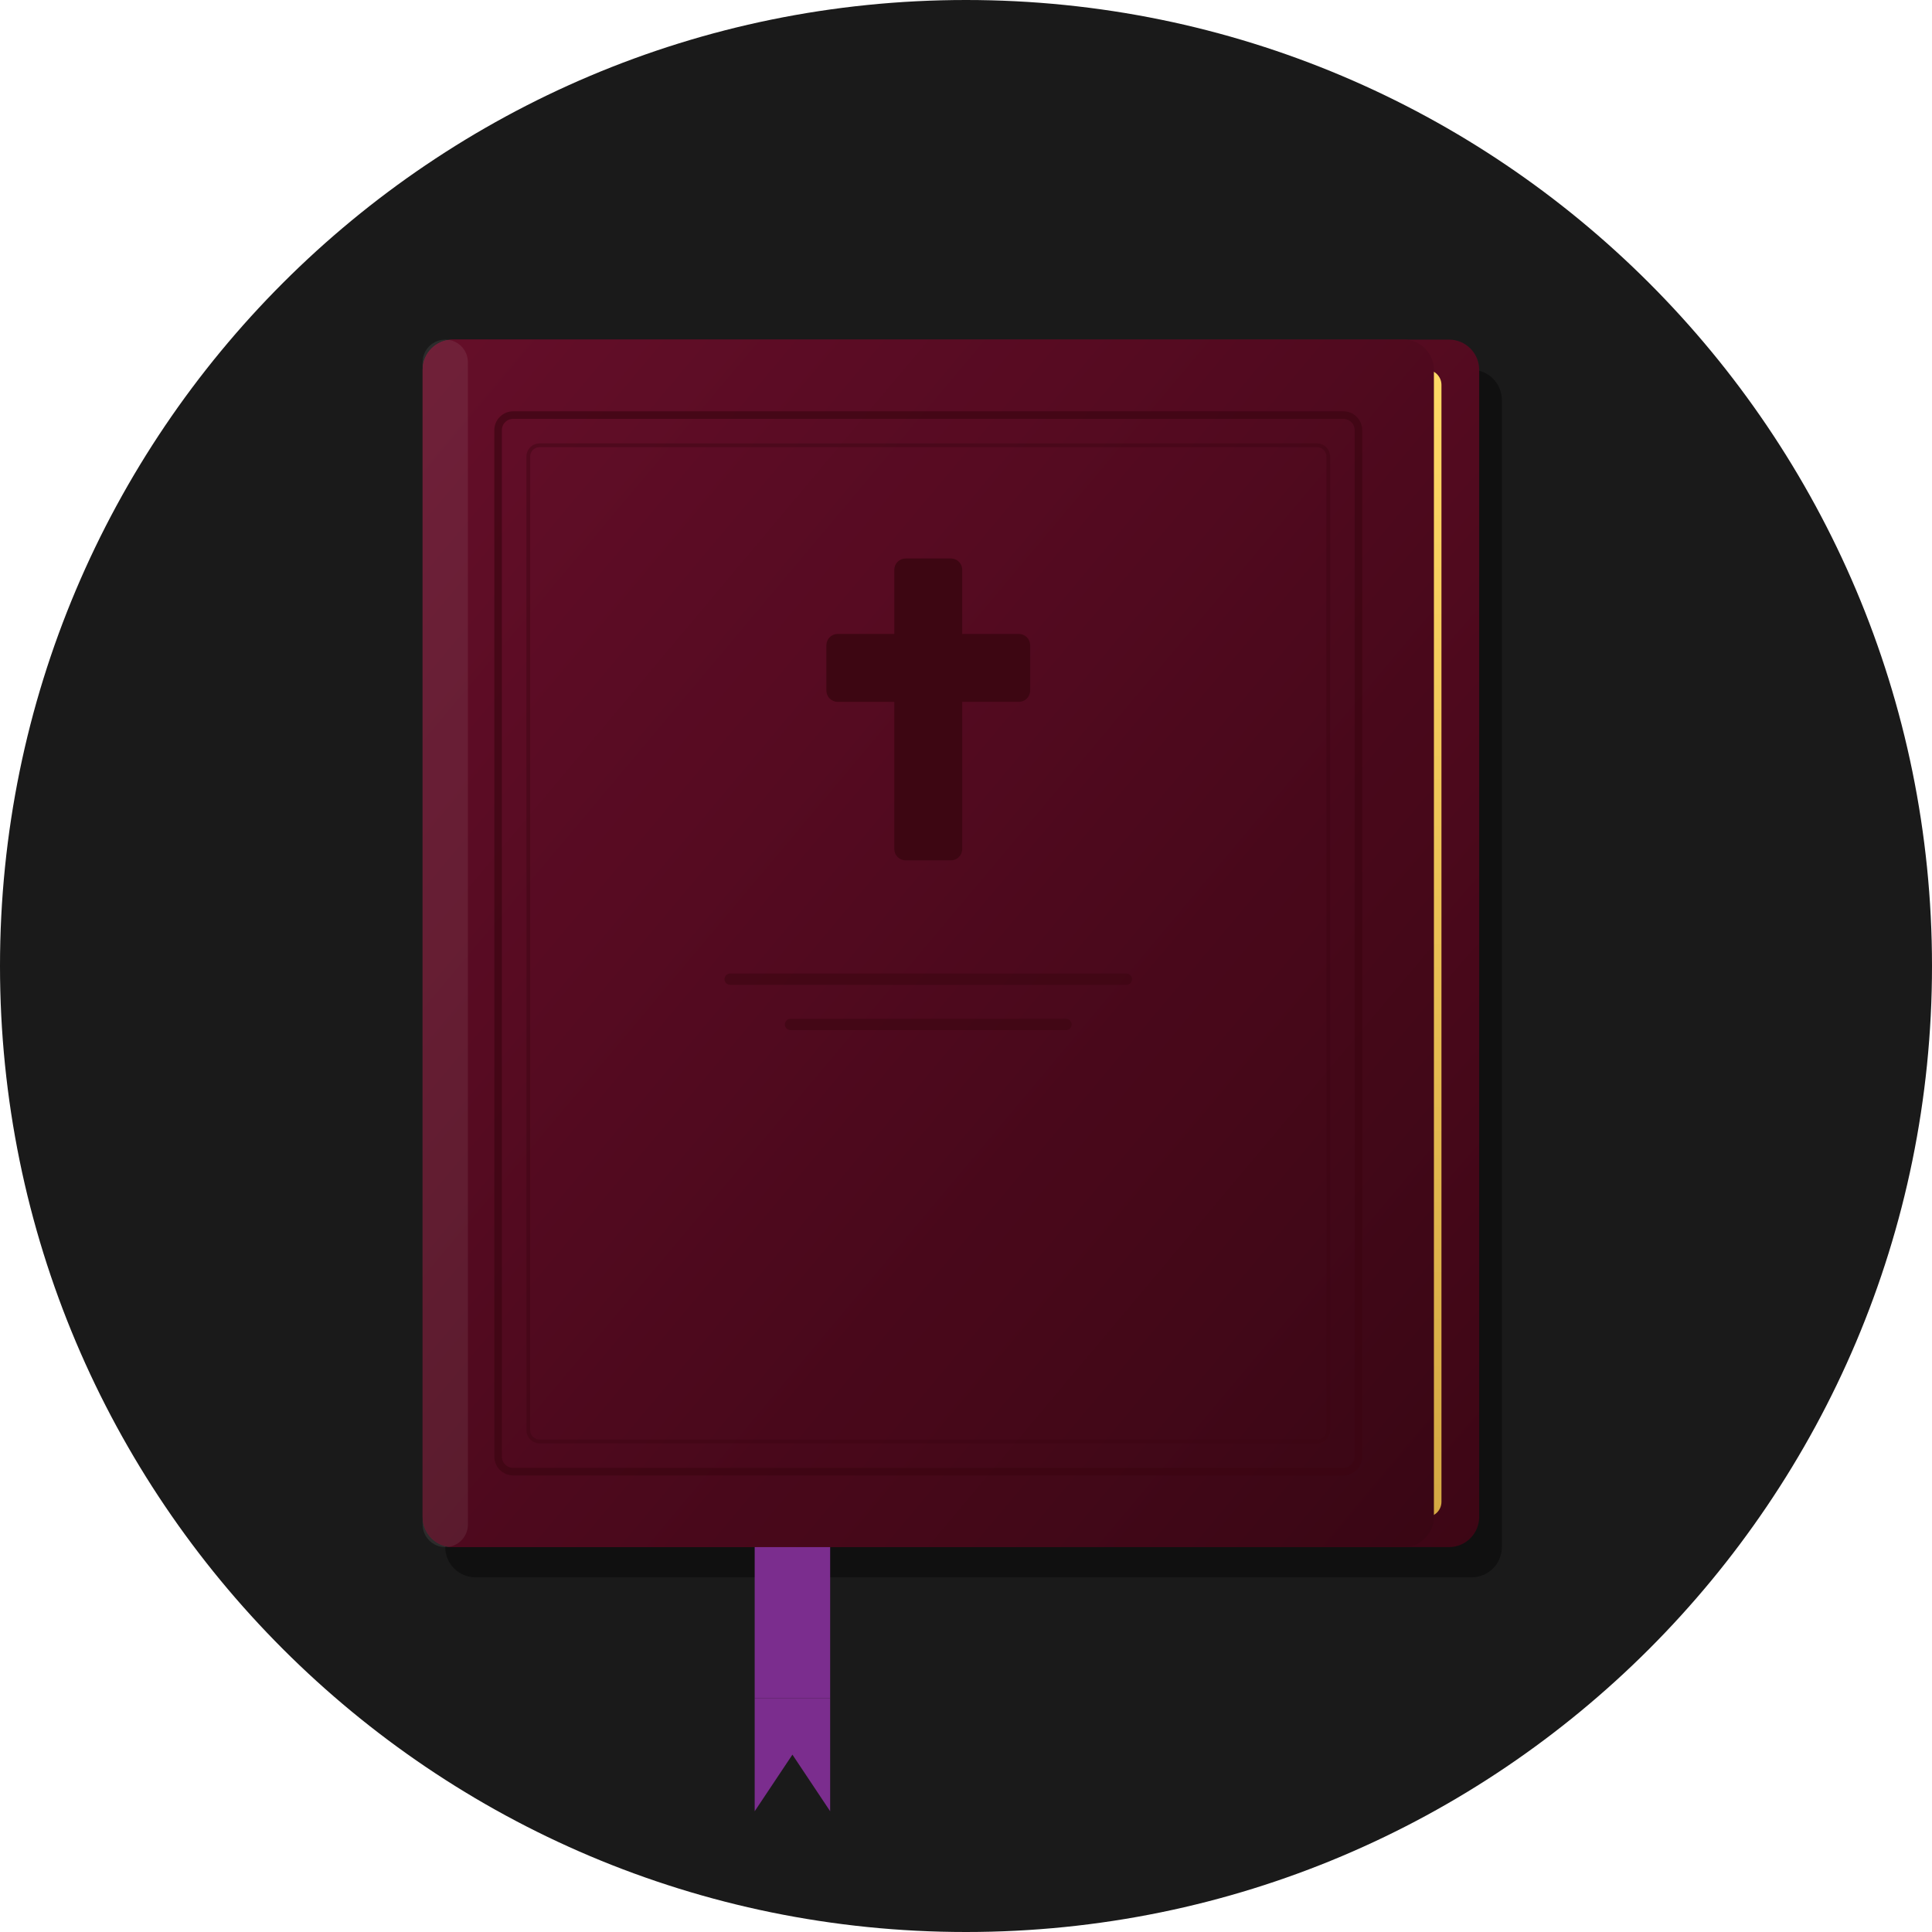
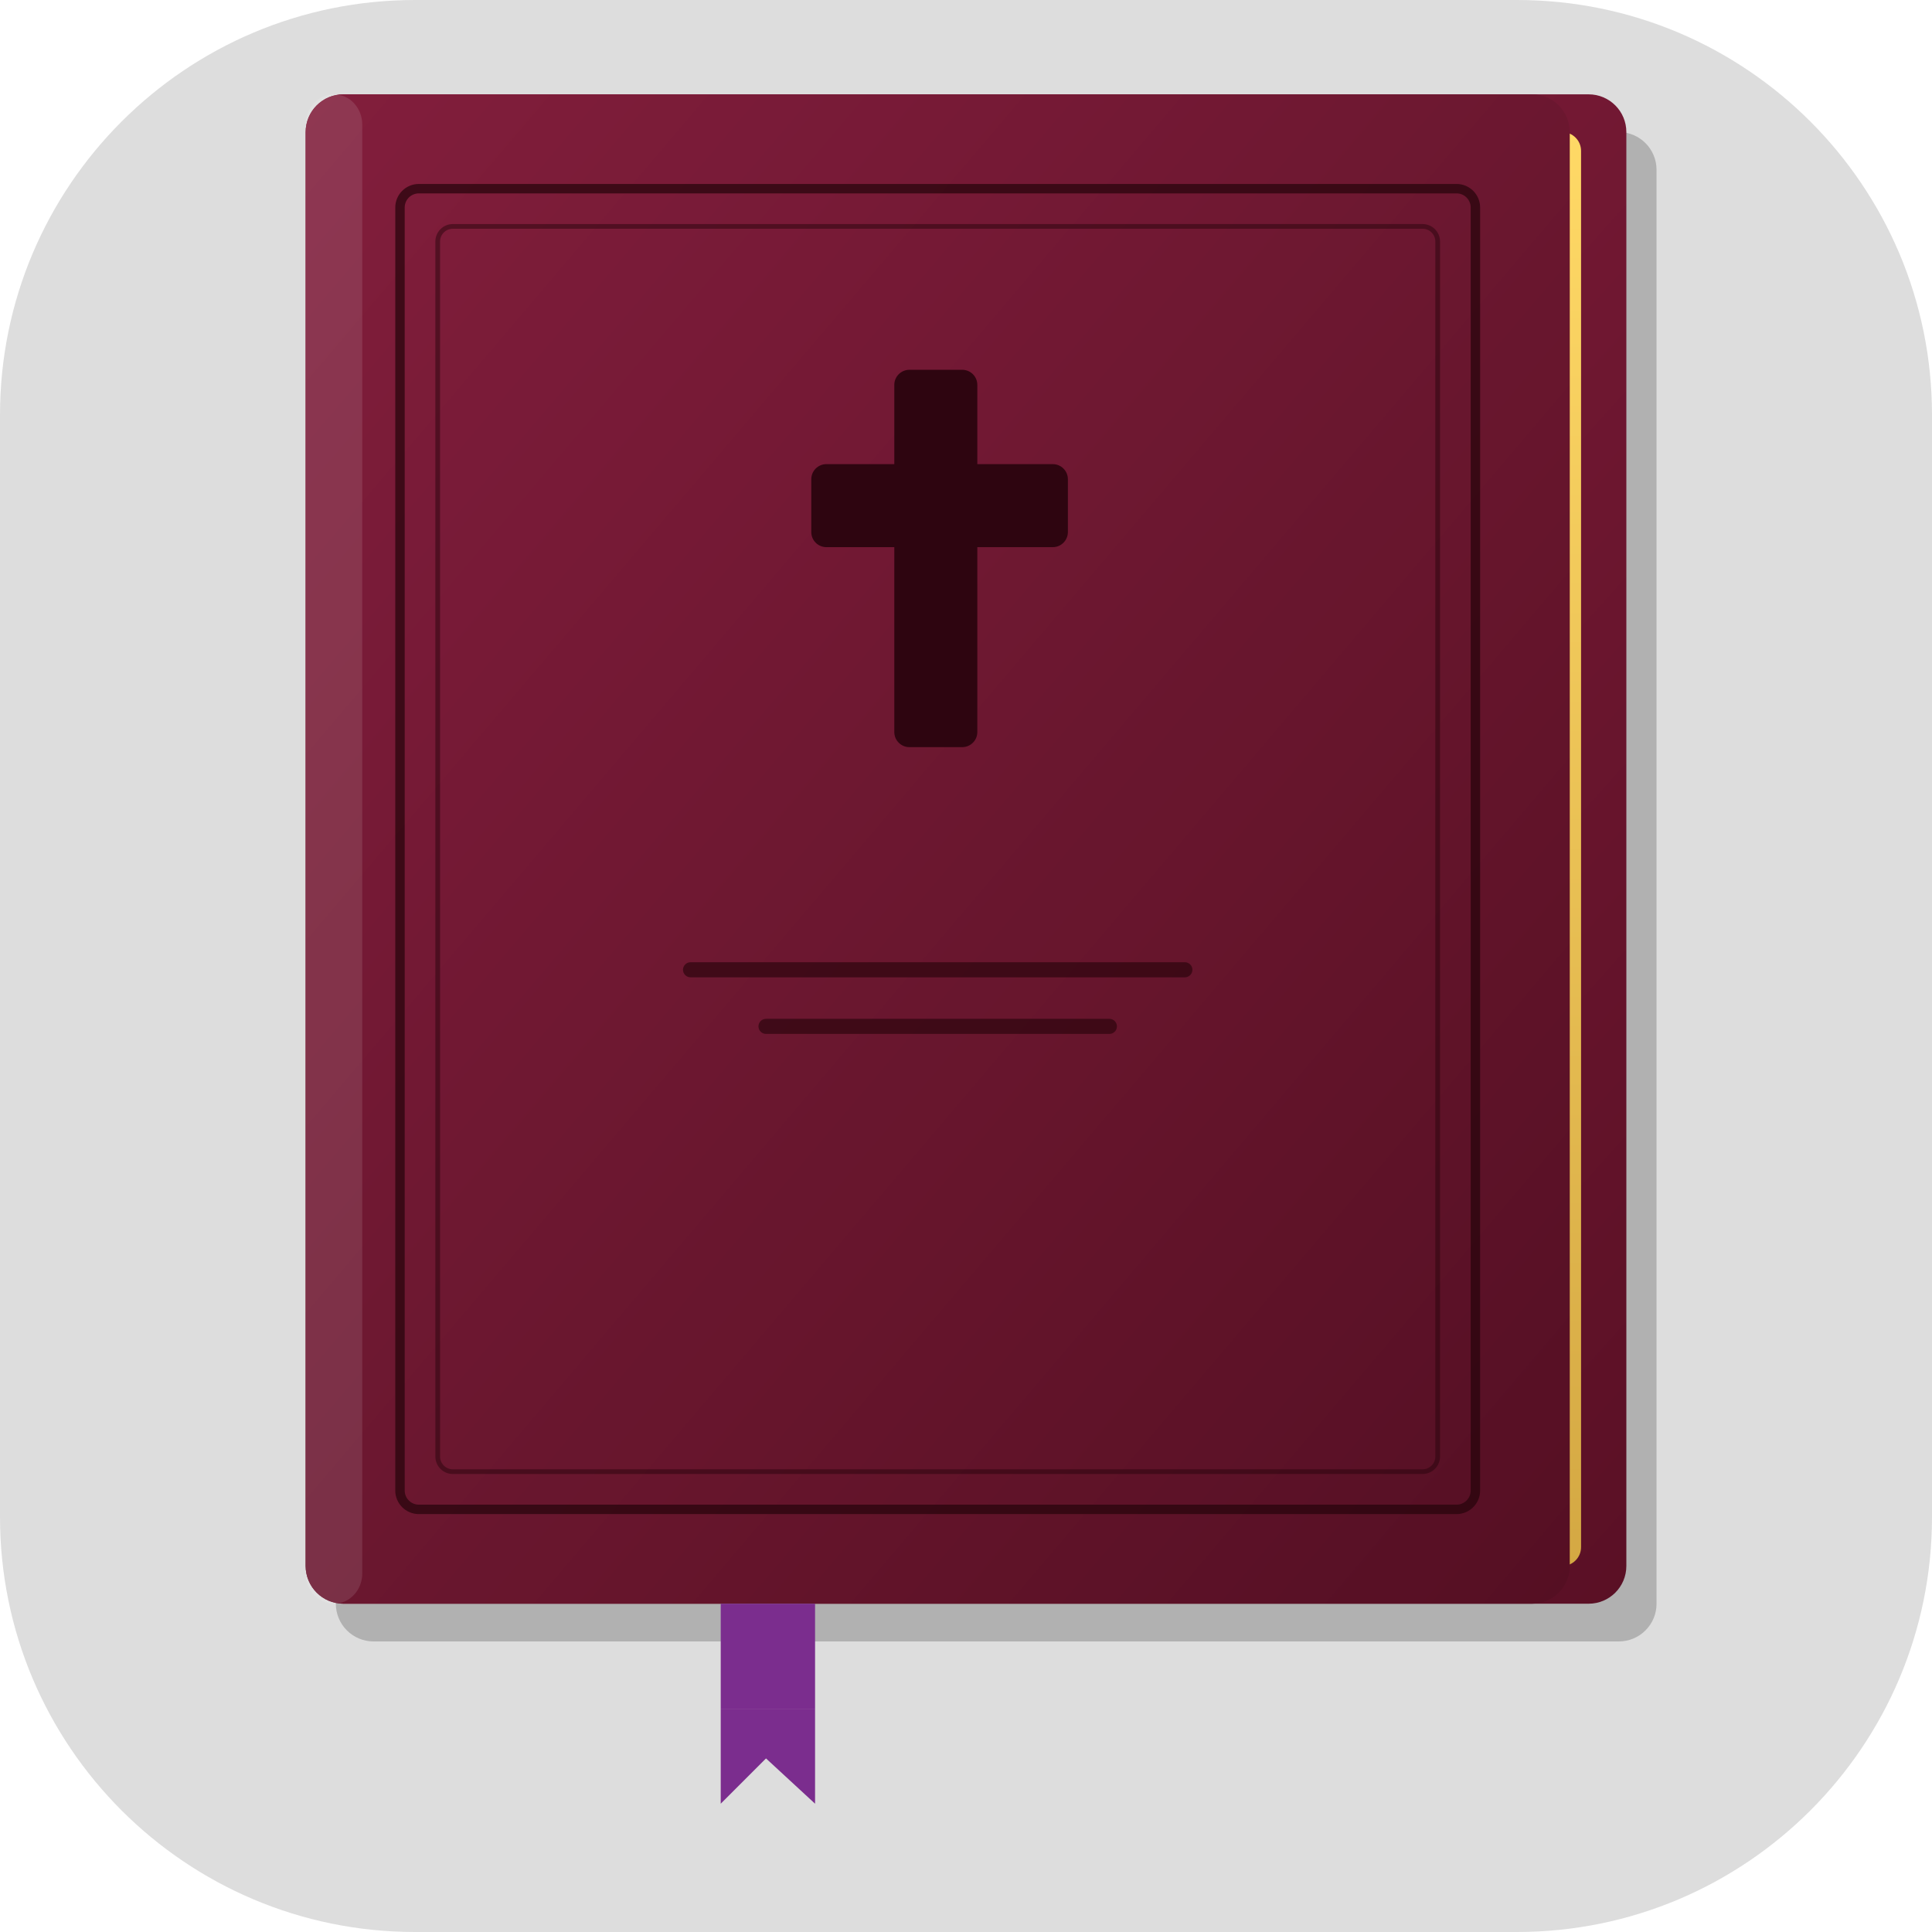
<svg xmlns="http://www.w3.org/2000/svg" viewBox="0 0 512 512">
  <defs>
    <linearGradient id="cover" x1="0" y1="0" x2="1" y2="1">
-       <stop offset="0%" stop-color="#6B0F2B" />
-       <stop offset="100%" stop-color="#3D0615" />
+       <stop offset="0%" stop-color="#8A2040" />
+       <stop offset="100%" stop-color="#5A1025" />
    </linearGradient>
    <linearGradient id="pages" x1="0" y1="0" x2="0" y2="1">
      <stop offset="0%" stop-color="#FFD966" />
      <stop offset="100%" stop-color="#D4A843" />
    </linearGradient>
  </defs>
-   <circle cx="256" cy="256" r="256" fill="#1a1a1a" />
-   <rect x="118" y="98" width="280" height="320" rx="8" fill="rgba(0,0,0,0.4)" />
-   <rect x="112" y="90" width="280" height="320" rx="8" fill="url(#cover)" />
-   <rect x="122" y="98" width="260" height="304" rx="4" fill="url(#pages)" />
-   <rect x="112" y="90" width="268" height="320" rx="8" fill="url(#cover)" />
-   <rect x="112" y="90" width="12" height="320" rx="6" fill="rgba(255,255,255,0.08)" />
-   <rect x="112" y="90" width="268" height="320" rx="8" fill="rgba(0,0,0,0.06)" />
-   <rect x="132" y="110" width="228" height="280" rx="4" fill="none" stroke="rgba(60,5,18,0.7)" stroke-width="2" />
-   <rect x="140" y="118" width="212" height="264" rx="3" fill="none" stroke="rgba(60,5,18,0.45)" stroke-width="1" />
-   <rect x="237" y="148" width="18" height="80" rx="3" fill="#3D0612" />
-   <rect x="219" y="168" width="54" height="18" rx="3" fill="#3D0612" />
-   <rect x="192" y="258" width="108" height="3" rx="1.5" fill="rgba(60,5,18,0.6)" />
-   <rect x="208" y="270" width="76" height="3" rx="1.5" fill="rgba(60,5,18,0.6)" />
-   <rect x="200" y="410" width="20" height="40" fill="#7B2D8E" />
-   <polygon points="200,450 200,480 210,465 220,480 220,450" fill="#7B2D8E" />
+   <rect x="0" y="0" width="512" height="512" rx="110" fill="rgba(180,180,180,0.45)" />
+   <rect x="89" y="35" width="350" height="400" rx="10" fill="rgba(0,0,0,0.2)" />
+   <rect x="81" y="25" width="350" height="400" rx="10" fill="url(#cover)" />
+   <rect x="94" y="35" width="325" height="380" rx="5" fill="url(#pages)" />
+   <rect x="81" y="25" width="335" height="400" rx="10" fill="url(#cover)" />
+   <rect x="81" y="25" width="15" height="400" rx="8" fill="rgba(255,255,255,0.12)" />
+   <rect x="81" y="25" width="335" height="400" rx="10" fill="rgba(0,0,0,0.06)" />
+   <rect x="106" y="50" width="285" height="350" rx="5" fill="none" stroke="rgba(40,4,12,0.75)" stroke-width="2.5" />
+   <rect x="116" y="60" width="265" height="330" rx="4" fill="none" stroke="rgba(40,4,12,0.5)" stroke-width="1.25" />
+   <rect x="237" y="98" width="22" height="100" rx="4" fill="#2E0510" />
+   <rect x="215" y="123" width="68" height="22" rx="4" fill="#2E0510" />
+   <rect x="181" y="255" width="135" height="4" rx="2" fill="rgba(40,4,12,0.65)" />
+   <rect x="201" y="270" width="95" height="4" rx="2" fill="rgba(40,4,12,0.65)" />
+   <rect x="191" y="425" width="25" height="28" fill="#7B2D8E" />
+   <polygon points="191,453 191,478 203,466 216,478 216,453" fill="#7B2D8E" />
</svg>
